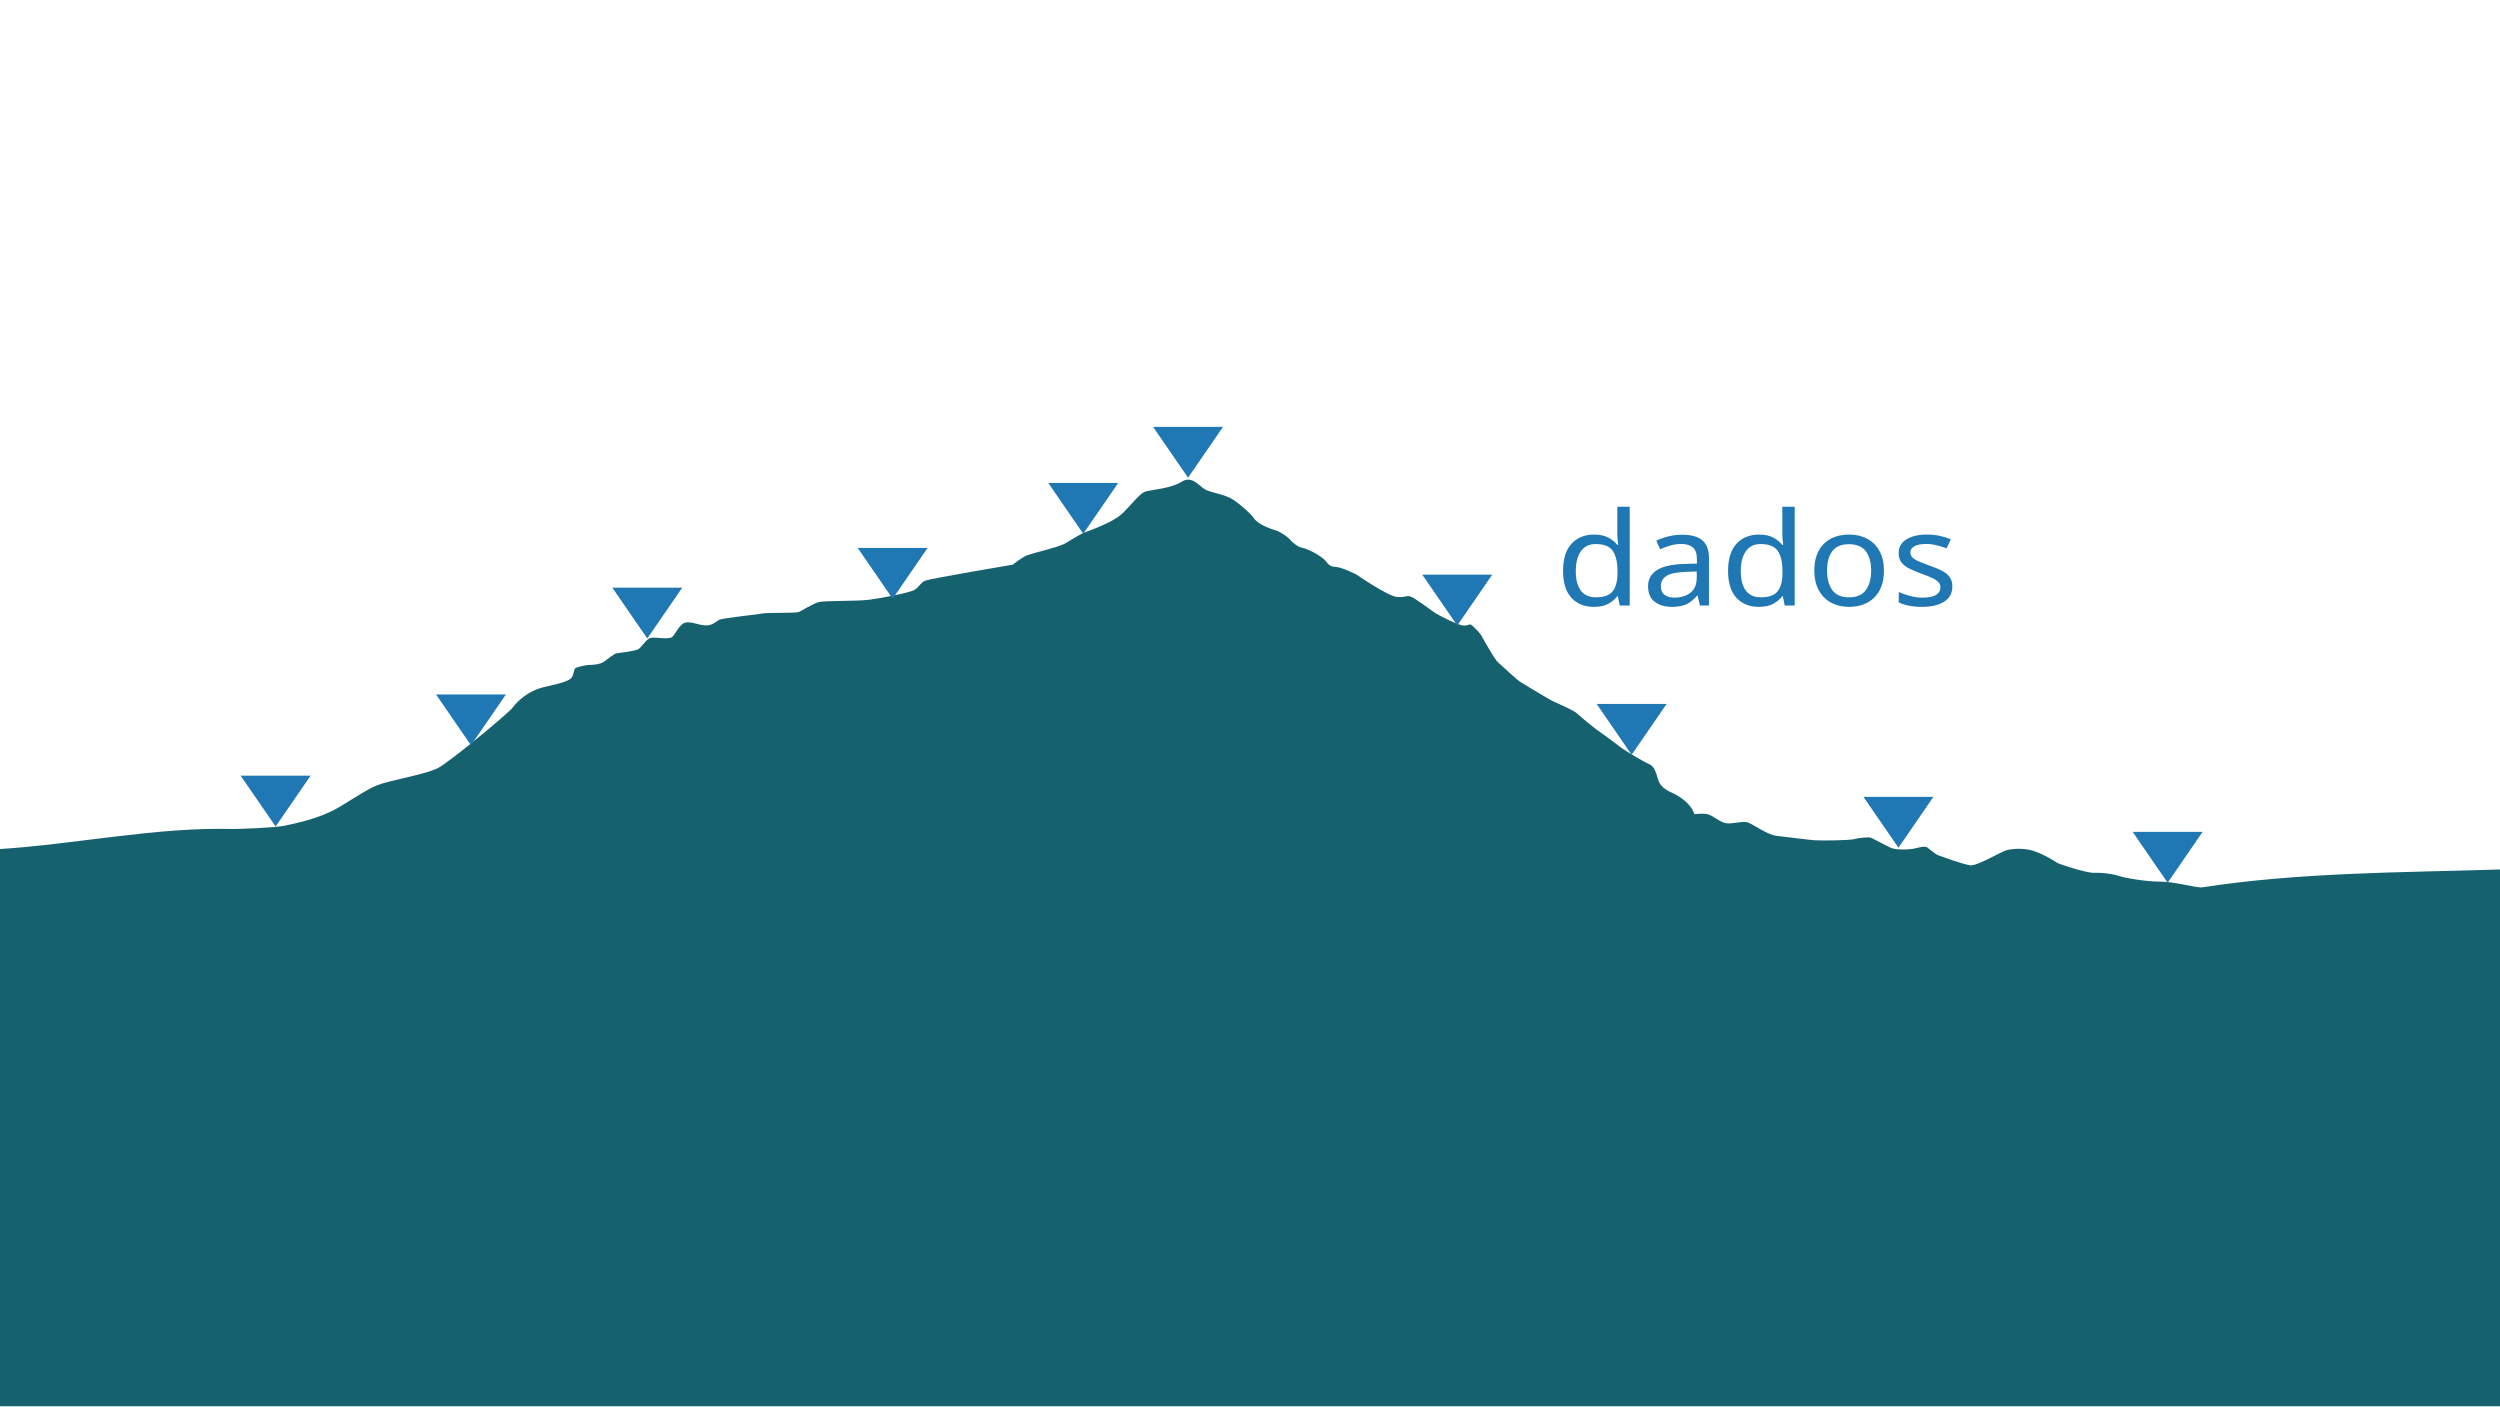
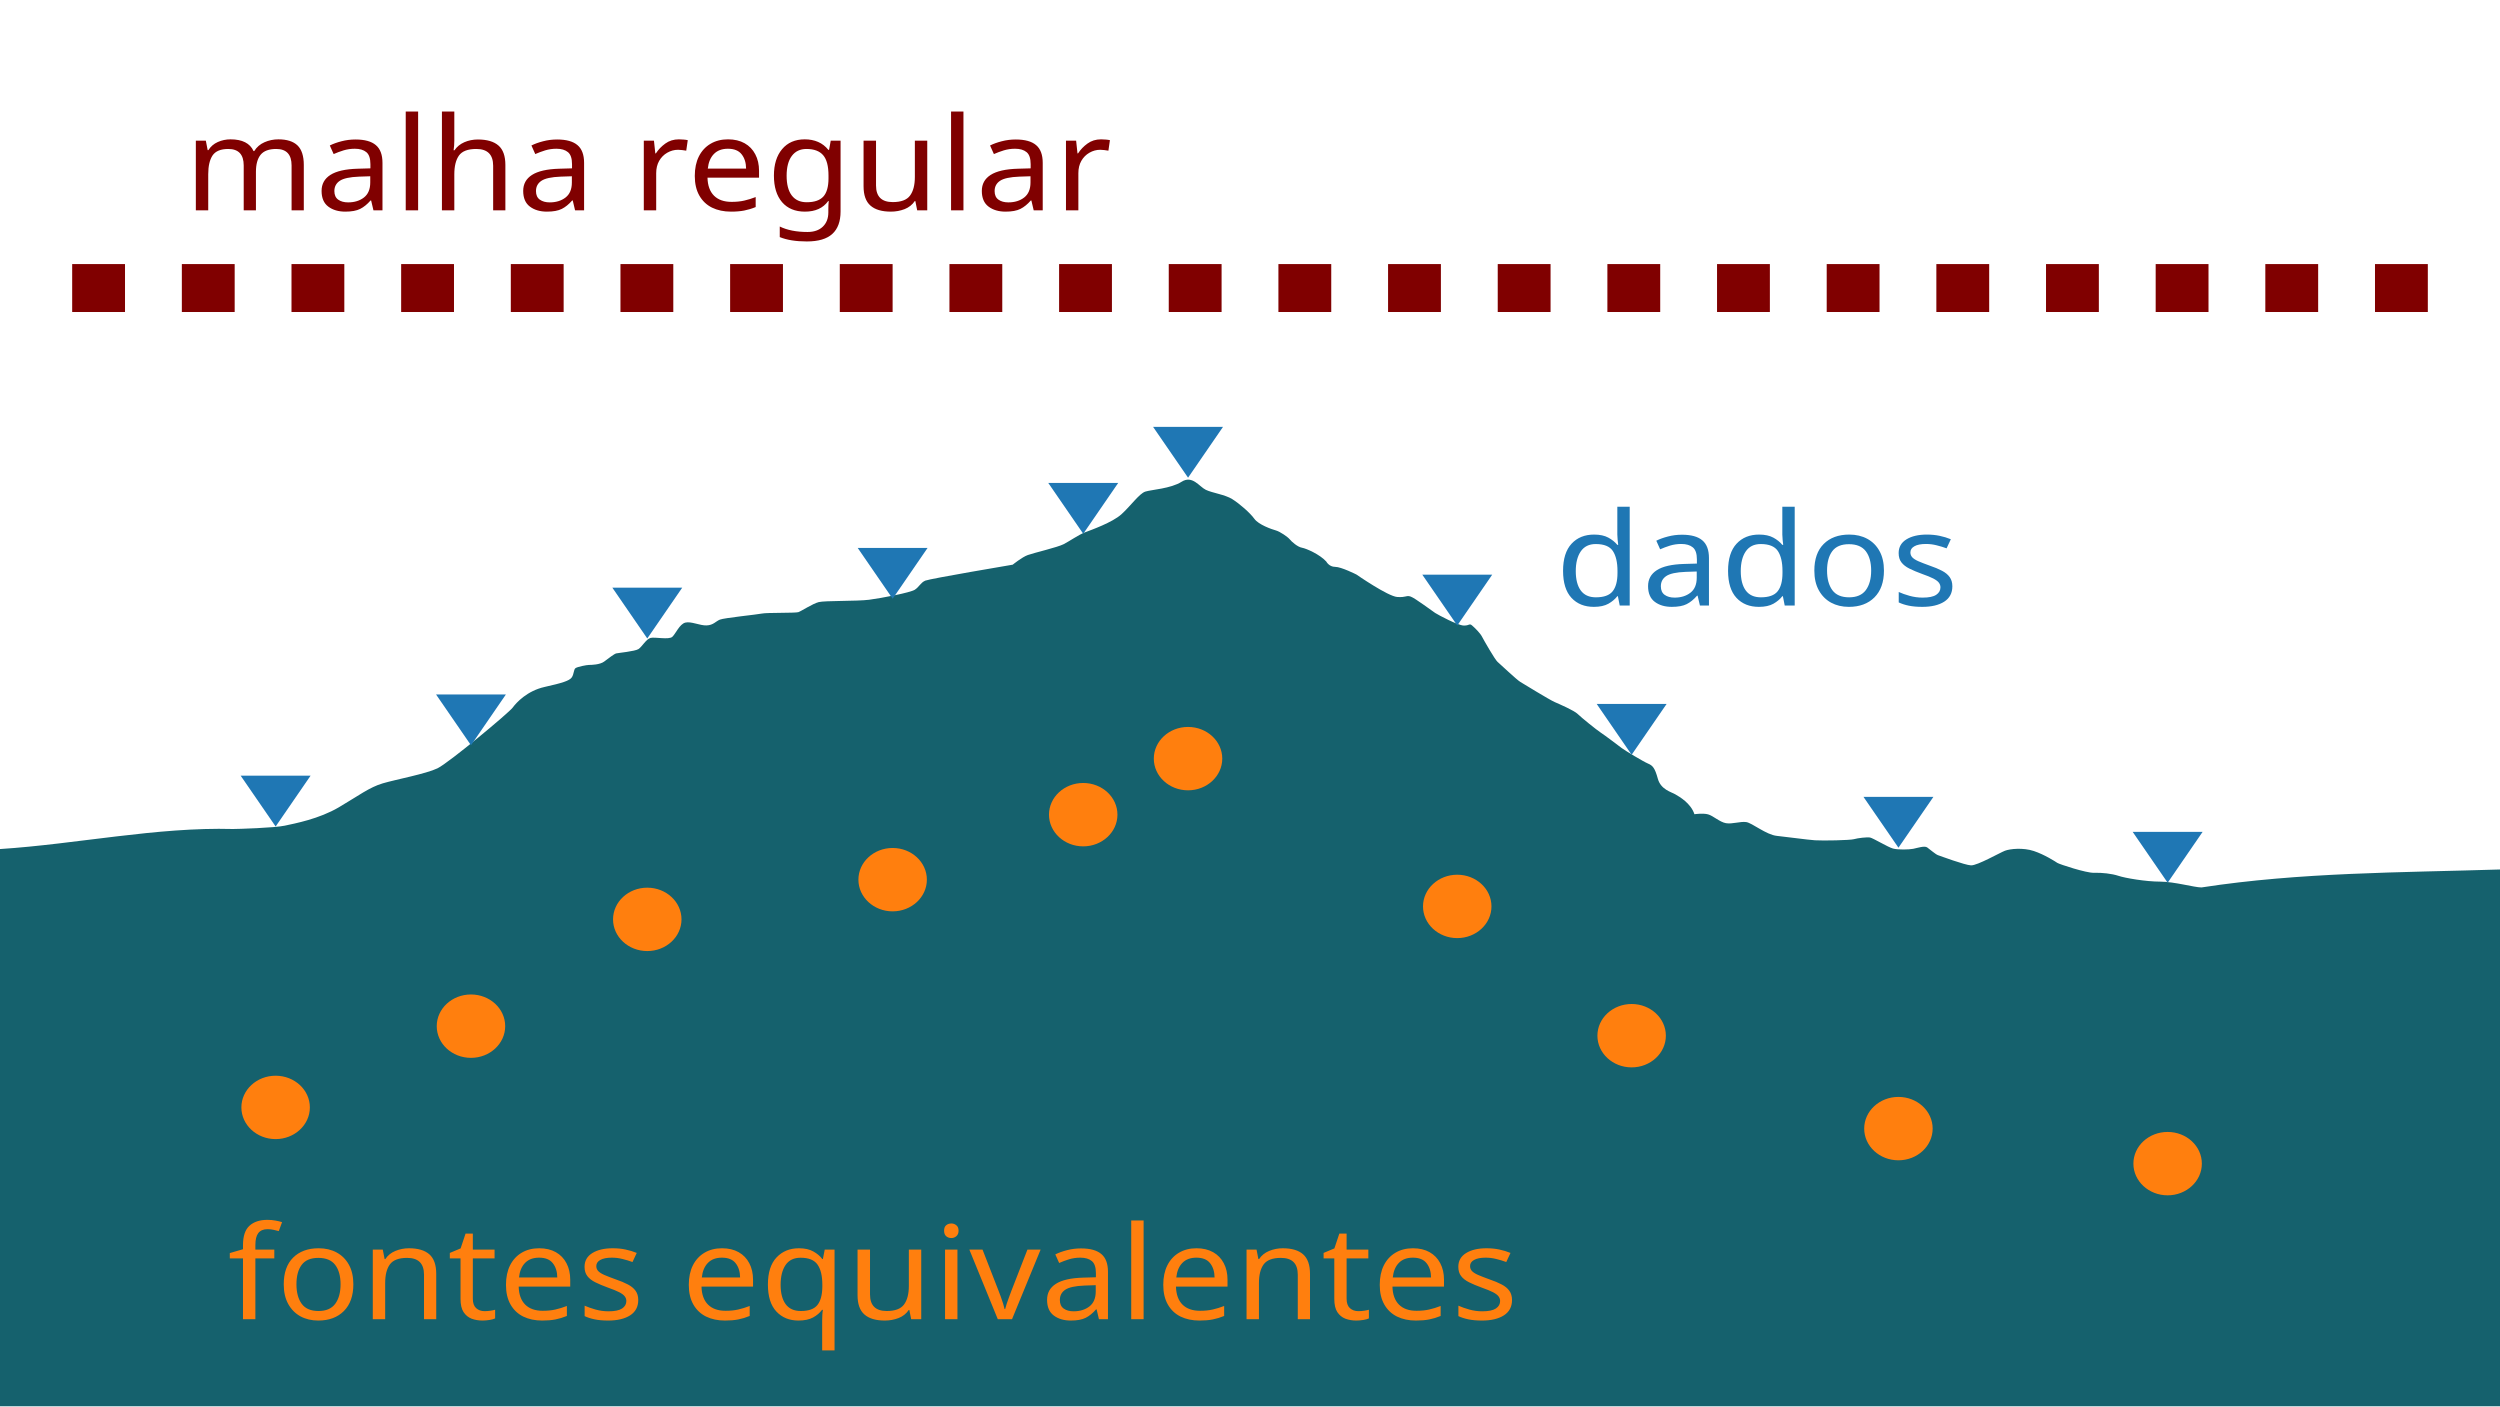
<svg xmlns="http://www.w3.org/2000/svg" width="1920" height="1080" viewBox="0 0 508 285.75" version="1.1" id="svg23128">
  <defs id="defs23125" />
  <g id="layer1">
    <path d="m 0,172.527 c 15.651,-1.019 31.938,-4.505 47.34,-4.074 0.98,0 8.435,-0.226 10.517,-0.676 2.074,-0.452 6.967,-1.361 11.005,-3.739 4.029,-2.377 6.229,-4.074 8.922,-4.865 2.687,-0.794 8.799,-1.927 11.124,-3.056 2.324,-1.133 14.547,-11.323 15.278,-12.341 0.738,-1.018 2.937,-3.397 6.481,-4.189 3.55,-0.794 5.011,-1.244 5.504,-1.92 0.488,-0.683 0.364,-1.632 0.795,-1.916 0.431,-0.277 2.247,-0.637 2.721,-0.637 0.474,0 2.206,-0.037 3.07,-0.676 0.862,-0.645 2.053,-1.567 2.443,-1.663 0.39,-0.104 3.82,-0.419 4.538,-0.883 0.709,-0.459 1.552,-2.018 2.436,-2.262 0.891,-0.239 3.765,0.424 4.455,-0.239 0.69,-0.657 1.454,-2.566 2.618,-2.874 1.162,-0.31 2.965,0.619 4.335,0.568 1.379,-0.059 1.825,-0.813 2.687,-1.173 0.862,-0.362 7.691,-1.044 8.603,-1.244 0.905,-0.2 6.737,-0.078 7.343,-0.277 0.606,-0.2 2.896,-1.721 4.148,-2.044 1.254,-0.315 7.783,-0.16 10.246,-0.477 2.464,-0.322 8.387,-1.444 9.292,-2.043 0.905,-0.599 1.169,-1.437 2.117,-1.843 0.953,-0.399 17.769,-3.242 17.769,-3.242 0,0 1.858,-1.521 3.063,-1.958 1.212,-0.439 6.014,-1.561 7.266,-2.198 1.253,-0.645 3.07,-1.922 4.323,-2.404 1.253,-0.478 5.575,-1.998 7.434,-3.681 1.858,-1.681 3.626,-4.202 4.838,-4.602 1.21,-0.399 5.185,-0.599 7.391,-2.005 2.206,-1.397 3.585,1 4.929,1.643 1.336,0.639 3.89,0.96 5.36,1.883 1.468,0.916 3.633,2.797 4.496,4.003 0.862,1.198 3.501,2.12 4.364,2.358 0.864,0.239 2.423,1.322 2.812,1.798 0.383,0.483 1.595,1.566 2.507,1.721 0.903,0.162 3.626,1.366 4.927,2.803 0,0 0.558,1.084 1.81,1.084 1.253,0 4.323,1.559 4.323,1.559 0,0 6.397,4.44 8.304,4.564 1.899,0.116 1.81,-0.401 2.721,-0.084 0.905,0.322 4.282,2.881 4.97,3.325 0.69,0.439 4.581,2.521 5.791,2.559 1.212,0.037 1.121,-0.521 1.727,0 0.606,0.523 1.643,1.561 1.99,2.244 0.349,0.683 2.639,4.679 3.154,5.123 0.522,0.439 3.89,3.641 4.627,4.08 0.732,0.437 5.875,3.602 6.962,4.085 1.078,0.477 3.974,1.721 4.704,2.437 0.738,0.721 3.849,3.242 4.713,3.803 0.862,0.559 3.542,2.603 4.239,3.125 0.688,0.516 4.405,2.759 5.36,3.158 0.946,0.399 1.377,0.883 1.983,3.08 0.606,2.204 2.728,2.681 3.549,3.164 0.821,0.477 3.154,1.798 3.884,4.041 0,0 1.739,-0.257 2.769,0.028 1.032,0.277 2.361,1.566 3.633,1.792 1.267,0.226 2.903,-0.393 4.114,-0.226 1.212,0.168 4.05,2.579 6.229,2.805 2.179,0.224 6.112,0.785 7.748,0.896 1.636,0.109 7.142,0 7.928,-0.226 0.786,-0.226 2.659,-0.446 3.264,-0.335 0.606,0.109 3.633,1.958 4.663,2.242 1.023,0.277 3.264,0.219 4.114,0.051 0.841,-0.167 2.297,-0.67 2.84,-0.277 0.549,0.394 1.698,1.399 2.177,1.567 0.488,0.166 5.451,2.016 6.718,2.074 1.274,0.058 5.875,-2.577 6.898,-2.97 1.03,-0.394 3.696,-0.671 5.875,0.058 2.177,0.728 4.357,2.127 4.774,2.41 0.426,0.277 5.875,2.069 7.448,2.016 1.573,-0.058 3.626,0.168 4.963,0.612 1.329,0.452 5.561,1.18 8.471,1.18 2.903,0 6.953,1.18 8.409,1.18 20.037,-3.087 40.404,-3.01 60.661,-3.648 V 285.75 H 0 Z" style="fill:#15616d;fill-opacity:1;fill-rule:nonzero;stroke:none;stroke-width:1.715" id="path228-3" />
    <g id="g22858" transform="matrix(5.050946,0,0,4.676802,-1296.437,-450.9649)">
      <path d="m 343.877,134.779 -1.407,-2.209 h 2.813 z" style="fill:#1f77b4;fill-opacity:1;fill-rule:nonzero;stroke:none;stroke-width:0.353" id="path230-6" />
      <path d="m 333.047,133.257 -1.407,-2.208 h 2.813 z" style="fill:#1f77b4;fill-opacity:1;fill-rule:nonzero;stroke:none;stroke-width:0.353" id="path232-7" />
      <path d="m 322.313,129.22 -1.406,-2.209 h 2.813 z" style="fill:#1f77b4;fill-opacity:1;fill-rule:nonzero;stroke:none;stroke-width:0.353" id="path234-5" />
      <path d="m 315.298,123.603 -1.407,-2.209 h 2.813 z" style="fill:#1f77b4;fill-opacity:1;fill-rule:nonzero;stroke:none;stroke-width:0.353" id="path236-3" />
      <path d="m 304.468,117.181 -1.407,-2.208 h 2.813 z" style="fill:#1f77b4;fill-opacity:1;fill-rule:nonzero;stroke:none;stroke-width:0.353" id="path238-5" />
      <path d="m 300.251,119.618 -1.407,-2.209 h 2.813 z" style="fill:#1f77b4;fill-opacity:1;fill-rule:nonzero;stroke:none;stroke-width:0.353" id="path240-6" />
      <path d="m 292.584,122.441 -1.407,-2.209 h 2.812 z" style="fill:#1f77b4;fill-opacity:1;fill-rule:nonzero;stroke:none;stroke-width:0.353" id="path242-2" />
      <path d="m 282.712,124.167 -1.406,-2.209 h 2.813 z" style="fill:#1f77b4;fill-opacity:1;fill-rule:nonzero;stroke:none;stroke-width:0.353" id="path244-9" />
      <path d="m 275.62,128.807 -1.407,-2.209 h 2.812 z" style="fill:#1f77b4;fill-opacity:1;fill-rule:nonzero;stroke:none;stroke-width:0.353" id="path246-1" />
      <path d="m 267.761,132.336 -1.407,-2.208 h 2.813 z" style="fill:#1f77b4;fill-opacity:1;fill-rule:nonzero;stroke:none;stroke-width:0.353" id="path248-2" />
    </g>
    <text xml:space="preserve" style="font-variant:normal;font-weight:500;font-size:27.433px;font-family:'Poppins Medium';-inkscape-font-specification:Poppins-Medium;writing-mode:lr-tb;fill:#1f77b4;fill-opacity:1;fill-rule:nonzero;stroke:none;stroke-width:1.715" id="text320-3" x="304.111" y="127.871" transform="scale(1.03923,0.9622504)">
      <tspan id="tspan318-6" style="stroke-width:1.715" x="304.111" y="127.871">dados</tspan>
    </text>
+     <text xml:space="preserve" style="font-variant:normal;font-weight:500;font-size:27.433px;font-family:'Poppins Medium';-inkscape-font-specification:Poppins-Medium;writing-mode:lr-tb;fill:#ff7f0e;fill-opacity:1;fill-rule:nonzero;stroke:none;stroke-width:1.715" id="text610-1" x="44.529" y="278.583" transform="scale(1.03923,0.9622504)">
+       <tspan id="tspan608-2" style="stroke-width:1.715" x="44.529" y="278.583">fontes equivalentes</tspan>
+     </text>
+     <text xml:space="preserve" style="font-variant:normal;font-weight:500;font-size:27.433px;font-family:'Poppins Medium';-inkscape-font-specification:Poppins-Medium;writing-mode:lr-tb;fill:#800000;fill-opacity:1;fill-rule:nonzero;stroke:none;stroke-width:1.715" id="text610-1-9" x="35.966" y="44.413" transform="scale(1.03923,0.9622504)">
+       <tspan id="tspan608-2-4" style="stroke-width:1.715;fill:#800000;fill-opacity:1" x="35.966" y="44.413">malha regular</tspan>
+     </text>
+     <g id="g23061" transform="matrix(5.050946,0,0,4.676802,-1296.437,-462.9648)">
+       <path d="m 345.253,149.55 c 0,0.759 -0.616,1.377 -1.377,1.377 -0.761,0 -1.377,-0.617 -1.377,-1.377 0,-0.761 0.616,-1.377 1.377,-1.377 0.761,0 1.377,0.616 1.377,1.377 z" style="fill:#ff7f0e;fill-opacity:1;fill-rule:nonzero;stroke:none;stroke-width:0.353" id="path250-7" />
+       <path d="m 334.423,148.028 c 0,0.759 -0.616,1.377 -1.377,1.377 -0.761,0 -1.377,-0.617 -1.377,-1.377 0,-0.761 0.616,-1.377 1.377,-1.377 0.761,0 1.377,0.616 1.377,1.377 z" style="fill:#ff7f0e;fill-opacity:1;fill-rule:nonzero;stroke:none;stroke-width:0.353" id="path252-0" />
+       <path d="m 323.69,143.991 c 0,0.759 -0.617,1.377 -1.377,1.377 -0.761,0 -1.377,-0.617 -1.377,-1.377 0,-0.761 0.616,-1.377 1.377,-1.377 0.759,0 1.377,0.616 1.377,1.377 z" style="fill:#ff7f0e;fill-opacity:1;fill-rule:nonzero;stroke:none;stroke-width:0.353" id="path254-9" />
+       <path d="m 316.674,138.374 c 0,0.759 -0.616,1.377 -1.377,1.377 -0.761,0 -1.377,-0.617 -1.377,-1.377 0,-0.761 0.616,-1.377 1.377,-1.377 0.761,0 1.377,0.616 1.377,1.377 z" style="fill:#ff7f0e;fill-opacity:1;fill-rule:nonzero;stroke:none;stroke-width:0.353" id="path256-3" />
+       <path d="m 305.844,131.953 c 0,0.759 -0.617,1.377 -1.377,1.377 -0.761,0 -1.377,-0.617 -1.377,-1.377 0,-0.761 0.616,-1.377 1.377,-1.377 0.76,0 1.377,0.616 1.377,1.377 z" style="fill:#ff7f0e;fill-opacity:1;fill-rule:nonzero;stroke:none;stroke-width:0.353" id="path258-6" />
+       <path d="m 301.627,134.388 c 0,0.759 -0.616,1.377 -1.377,1.377 -0.761,0 -1.377,-0.617 -1.377,-1.377 0,-0.761 0.616,-1.377 1.377,-1.377 0.761,0 1.377,0.616 1.377,1.377 z" style="fill:#ff7f0e;fill-opacity:1;fill-rule:nonzero;stroke:none;stroke-width:0.353" id="path260-0" />
+       <path d="m 293.96,137.212 c 0,0.759 -0.616,1.377 -1.377,1.377 -0.76,0 -1.377,-0.617 -1.377,-1.377 0,-0.761 0.617,-1.377 1.377,-1.377 0.761,0 1.377,0.616 1.377,1.377 z" style="fill:#ff7f0e;fill-opacity:1;fill-rule:nonzero;stroke:none;stroke-width:0.353" id="path262-6" />
+       <path d="m 284.089,138.937 c 0,0.759 -0.616,1.377 -1.377,1.377 -0.761,0 -1.377,-0.617 -1.377,-1.377 0,-0.761 0.616,-1.377 1.377,-1.377 0.761,0 1.377,0.616 1.377,1.377 z" style="fill:#ff7f0e;fill-opacity:1;fill-rule:nonzero;stroke:none;stroke-width:0.353" id="path264-2" />
+       <path d="m 276.996,143.577 c 0,0.759 -0.616,1.377 -1.377,1.377 -0.761,0 -1.377,-0.617 -1.377,-1.377 0,-0.761 0.616,-1.377 1.377,-1.377 0.761,0 1.377,0.616 1.377,1.377 z" style="fill:#ff7f0e;fill-opacity:1;fill-rule:nonzero;stroke:none;stroke-width:0.353" id="path266-6" />
+       <path d="m 269.138,147.107 c 0,0.759 -0.617,1.377 -1.378,1.377 -0.76,0 -1.377,-0.617 -1.377,-1.377 0,-0.761 0.617,-1.377 1.377,-1.377 0.761,0 1.378,0.616 1.378,1.377 z" style="fill:#ff7f0e;fill-opacity:1;fill-rule:nonzero;stroke:none;stroke-width:0.353" id="path268-1" />
+     </g>
+     <g id="g13232" transform="translate(-6.260974,19.57917)">
+       <rect style="opacity:1;fill:#800000;fill-opacity:1;stroke:none;stroke-width:1.5;stroke-linecap:round;stroke-linejoin:round" id="rect12506" width="10.735" height="9.74" x="43.211" y="34.081" />
+       <rect style="fill:#800000;fill-opacity:1;stroke:none;stroke-width:1.5;stroke-linecap:round;stroke-linejoin:round" id="rect12506-6" width="10.735" height="9.74" x="65.493" y="34.081" />
+       <rect style="fill:#800000;fill-opacity:1;stroke:none;stroke-width:1.5;stroke-linecap:round;stroke-linejoin:round" id="rect12506-2" width="10.735" height="9.74" x="87.776" y="34.081" />
+       <rect style="fill:#800000;fill-opacity:1;stroke:none;stroke-width:1.5;stroke-linecap:round;stroke-linejoin:round" id="rect12506-9" width="10.735" height="9.74" x="110.058" y="34.081" />
+       <rect style="fill:#800000;fill-opacity:1;stroke:none;stroke-width:1.5;stroke-linecap:round;stroke-linejoin:round" id="rect12506-1" width="10.735" height="9.74" x="132.34" y="34.081" />
+       <rect style="fill:#800000;fill-opacity:1;stroke:none;stroke-width:1.5;stroke-linecap:round;stroke-linejoin:round" id="rect12506-27" width="10.735" height="9.74" x="154.623" y="34.081" />
+       <rect style="fill:#800000;fill-opacity:1;stroke:none;stroke-width:1.5;stroke-linecap:round;stroke-linejoin:round" id="rect12506-0" width="10.735" height="9.74" x="176.905" y="34.081" />
+       <rect style="fill:#800000;fill-opacity:1;stroke:none;stroke-width:1.5;stroke-linecap:round;stroke-linejoin:round" id="rect12506-93" width="10.735" height="9.74" x="199.188" y="34.081" />
+       <rect style="fill:#800000;fill-opacity:1;stroke:none;stroke-width:1.5;stroke-linecap:round;stroke-linejoin:round" id="rect12506-60" width="10.735" height="9.74" x="221.47" y="34.081" />
+       <rect style="fill:#800000;fill-opacity:1;stroke:none;stroke-width:1.5;stroke-linecap:round;stroke-linejoin:round" id="rect12506-62" width="10.735" height="9.74" x="243.752" y="34.081" />
+       <rect style="fill:#800000;fill-opacity:1;stroke:none;stroke-width:1.5;stroke-linecap:round;stroke-linejoin:round" id="rect12506-61" width="10.735" height="9.74" x="266.035" y="34.081" />
+       <rect style="fill:#800000;fill-opacity:1;stroke:none;stroke-width:1.5;stroke-linecap:round;stroke-linejoin:round" id="rect12506-8" width="10.735" height="9.74" x="288.317" y="34.081" />
+       <rect style="fill:#800000;fill-opacity:1;stroke:none;stroke-width:1.5;stroke-linecap:round;stroke-linejoin:round" id="rect12506-7" width="10.735" height="9.74" x="310.6" y="34.081" />
+       <rect style="fill:#800000;fill-opacity:1;stroke:none;stroke-width:1.5;stroke-linecap:round;stroke-linejoin:round" id="rect12506-92" width="10.735" height="9.74" x="332.882" y="34.081" />
+       <rect style="fill:#800000;fill-opacity:1;stroke:none;stroke-width:1.5;stroke-linecap:round;stroke-linejoin:round" id="rect12506-02" width="10.735" height="9.74" x="355.164" y="34.081" />
+       <rect style="fill:#800000;fill-opacity:1;stroke:none;stroke-width:1.5;stroke-linecap:round;stroke-linejoin:round" id="rect12506-3" width="10.735" height="9.74" x="377.447" y="34.081" />
+       <rect style="fill:#800000;fill-opacity:1;stroke:none;stroke-width:1.5;stroke-linecap:round;stroke-linejoin:round" id="rect12506-75" width="10.735" height="9.74" x="399.729" y="34.081" />
+       <rect style="fill:#800000;fill-opacity:1;stroke:none;stroke-width:1.5;stroke-linecap:round;stroke-linejoin:round" id="rect12506-922" width="10.735" height="9.74" x="422.012" y="34.081" />
+       <rect style="fill:#800000;fill-opacity:1;stroke:none;stroke-width:1.5;stroke-linecap:round;stroke-linejoin:round" id="rect12506-89" width="10.735" height="9.74" x="444.294" y="34.081" />
+       <rect style="fill:#800000;fill-opacity:1;stroke:none;stroke-width:1.5;stroke-linecap:round;stroke-linejoin:round" id="rect12506-73" width="10.735" height="9.74" x="466.576" y="34.081" />
+       <rect style="fill:#800000;fill-opacity:1;stroke:none;stroke-width:1.5;stroke-linecap:round;stroke-linejoin:round" id="rect12506-612" width="10.735" height="9.74" x="488.859" y="34.081" />
+       <rect style="fill:#800000;fill-opacity:1;stroke:none;stroke-width:1.5;stroke-linecap:round;stroke-linejoin:round" id="rect12506-931" width="10.735" height="9.74" x="20.928" y="34.081" />
+     </g>
  </g>
</svg>
